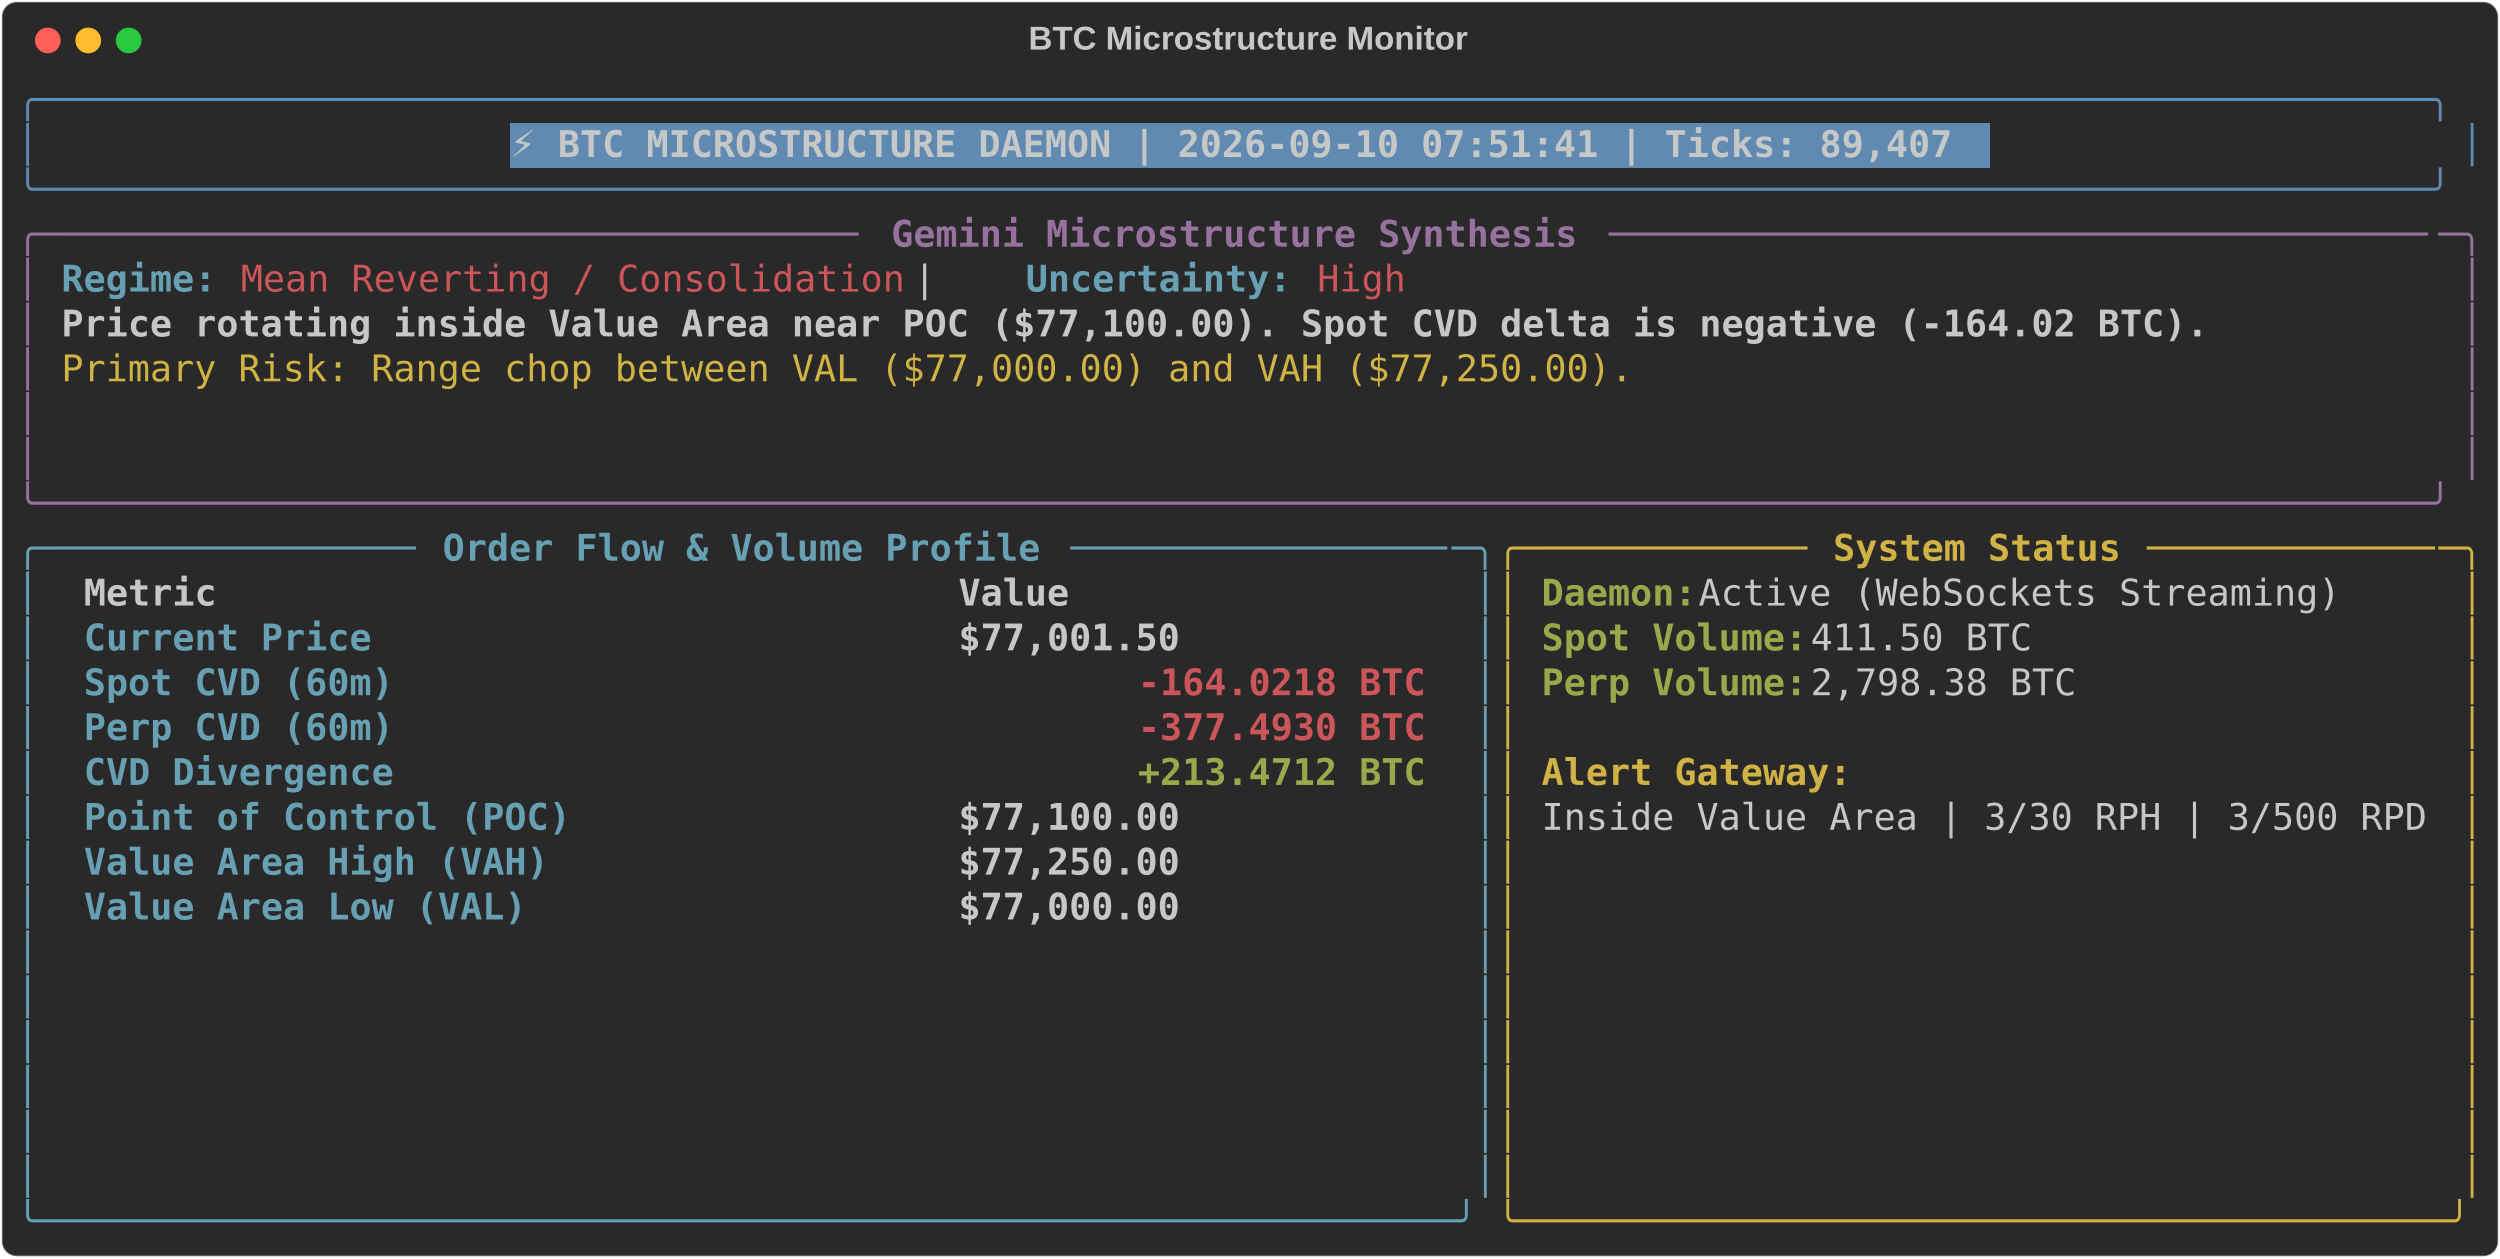
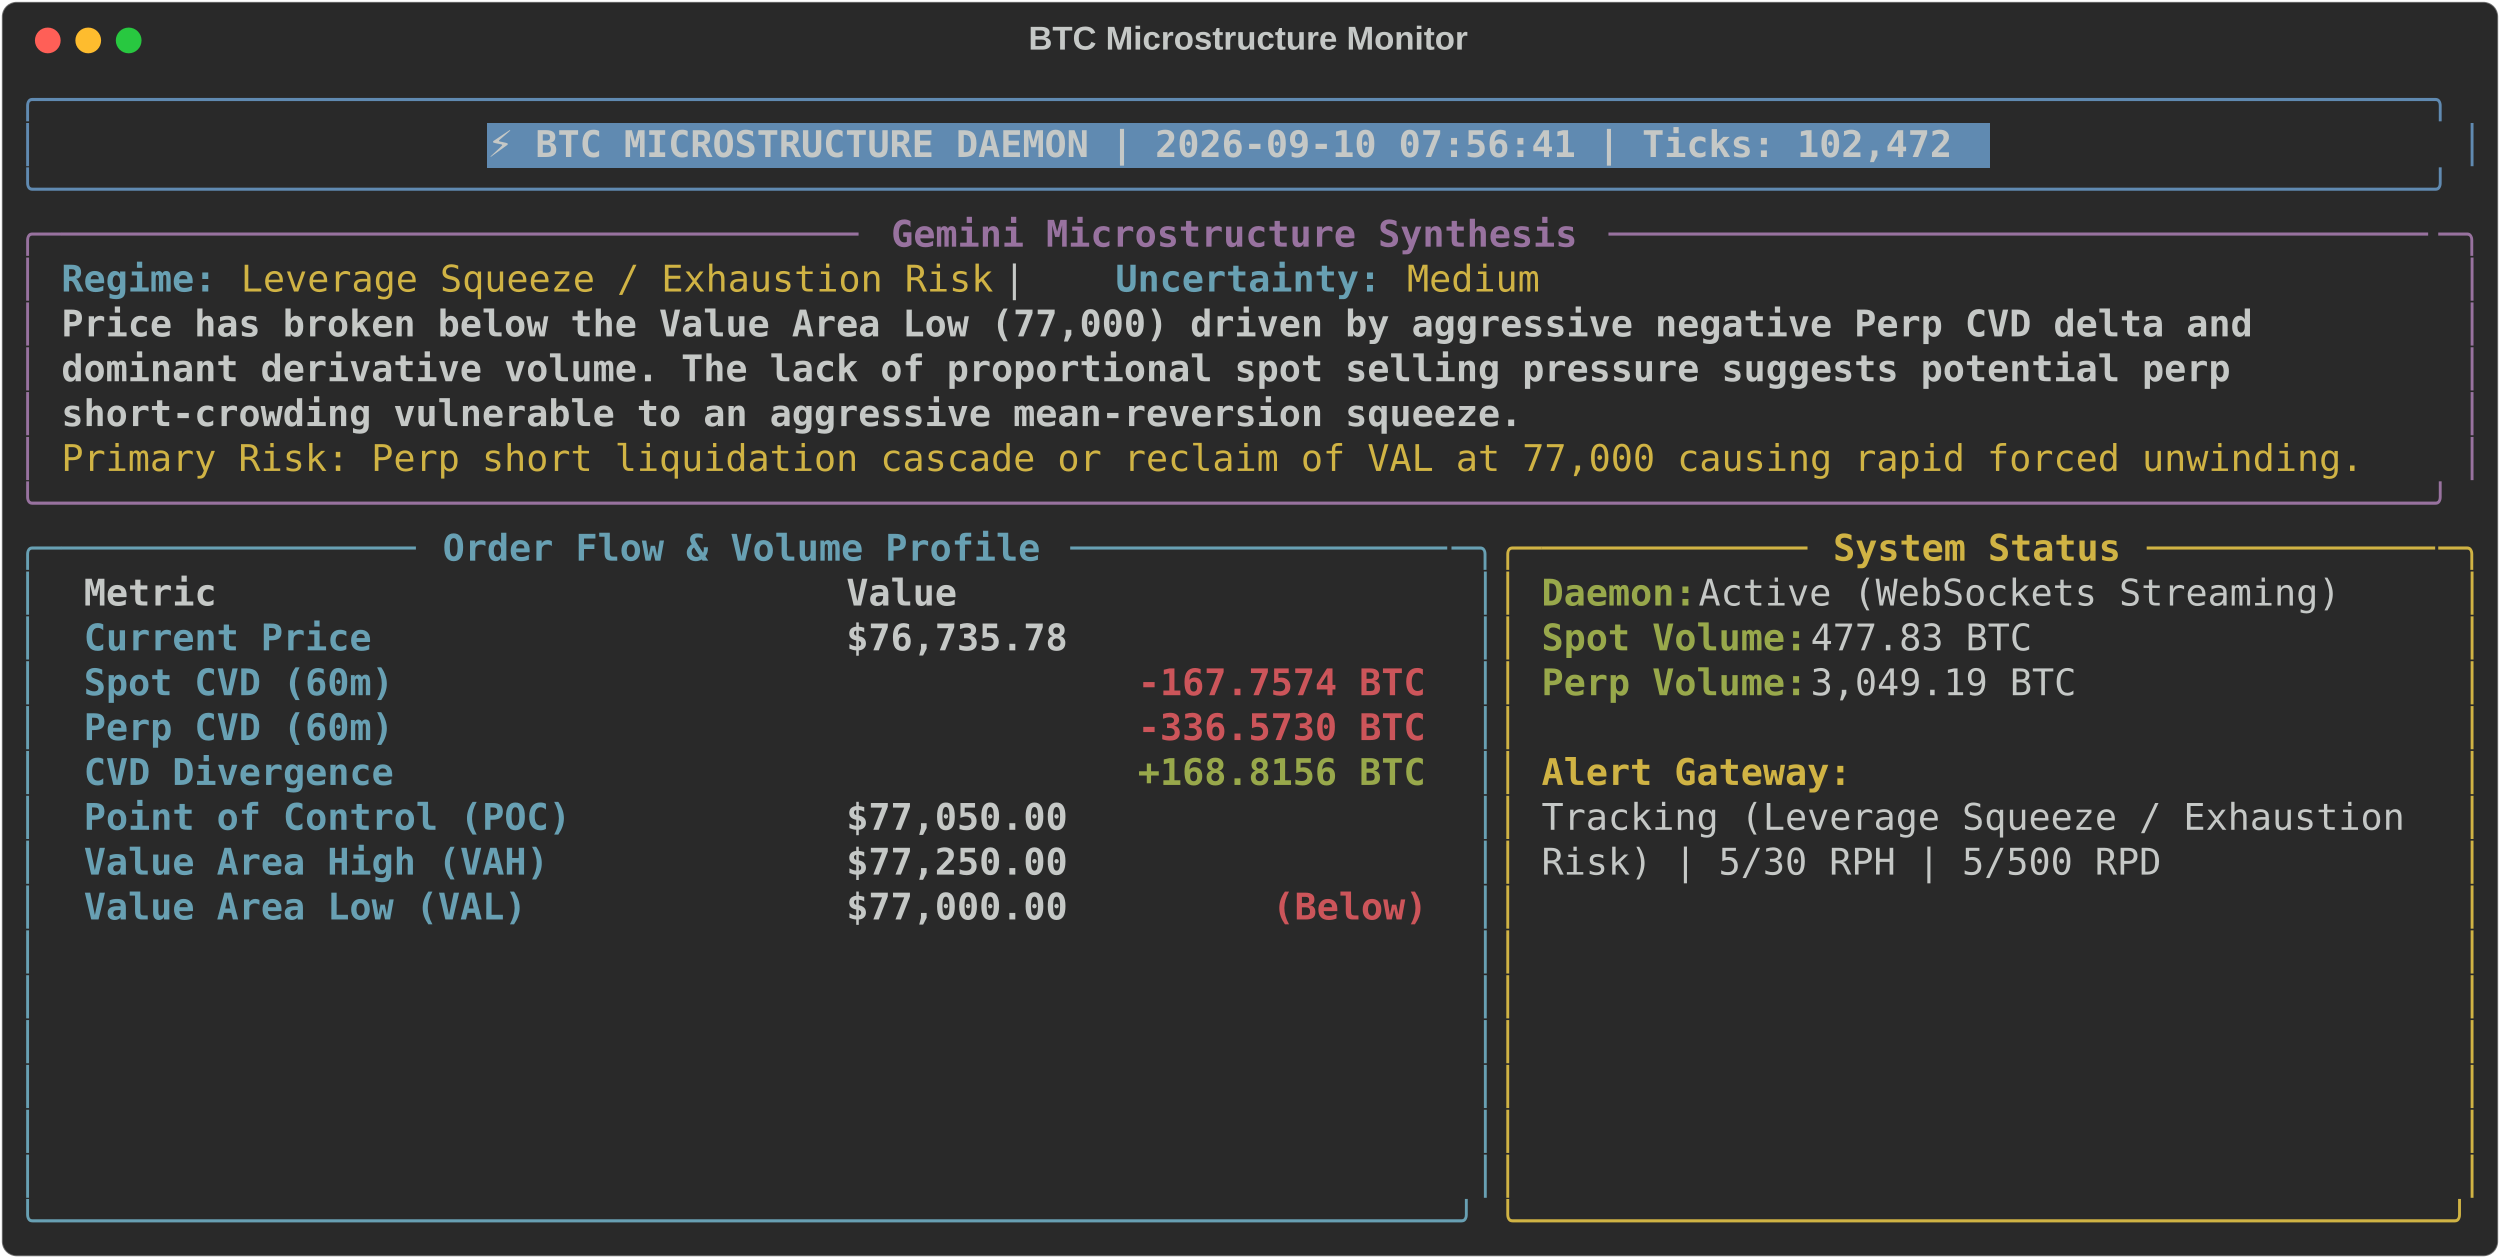
<svg xmlns="http://www.w3.org/2000/svg" class="rich-terminal" viewBox="0 0 1360 684.4">
  <style>

    @font-face {
        font-family: "Fira Code";
        src: local("FiraCode-Regular"),
                url("https://cdnjs.cloudflare.com/ajax/libs/firacode/6.2.0/woff2/FiraCode-Regular.woff2") format("woff2"),
                url("https://cdnjs.cloudflare.com/ajax/libs/firacode/6.2.0/woff/FiraCode-Regular.woff") format("woff");
        font-style: normal;
        font-weight: 400;
    }
    @font-face {
        font-family: "Fira Code";
        src: local("FiraCode-Bold"),
                url("https://cdnjs.cloudflare.com/ajax/libs/firacode/6.2.0/woff2/FiraCode-Bold.woff2") format("woff2"),
                url("https://cdnjs.cloudflare.com/ajax/libs/firacode/6.2.0/woff/FiraCode-Bold.woff") format("woff");
        font-style: bold;
        font-weight: 700;
    }

-     .terminal-75384515-matrix {
+     .terminal-3034506269-matrix {
        font-family: Fira Code, monospace;
        font-size: 20px;
        line-height: 24.4px;
        font-variant-east-asian: full-width;
    }

-     .terminal-75384515-title {
+     .terminal-3034506269-title {
        font-size: 18px;
        font-weight: bold;
        font-family: arial;
    }

-     .terminal-75384515-r1 { fill: #608ab1 }
- .terminal-75384515-r2 { fill: #c5c8c6 }
- .terminal-75384515-r3 { fill: #c5c8c6;font-weight: bold }
- .terminal-75384515-r4 { fill: #98729f }
- .terminal-75384515-r5 { fill: #98729f;font-weight: bold }
- .terminal-75384515-r6 { fill: #68a0b3;font-weight: bold }
- .terminal-75384515-r7 { fill: #cc555a }
- .terminal-75384515-r8 { fill: #d0b344 }
- .terminal-75384515-r9 { fill: #68a0b3 }
- .terminal-75384515-r10 { fill: #d0b344;font-weight: bold }
- .terminal-75384515-r11 { fill: #98a84b;font-weight: bold }
- .terminal-75384515-r12 { fill: #cc555a;font-weight: bold }
+     .terminal-3034506269-r1 { fill: #608ab1 }
+ .terminal-3034506269-r2 { fill: #c5c8c6 }
+ .terminal-3034506269-r3 { fill: #c5c8c6;font-weight: bold }
+ .terminal-3034506269-r4 { fill: #98729f }
+ .terminal-3034506269-r5 { fill: #98729f;font-weight: bold }
+ .terminal-3034506269-r6 { fill: #68a0b3;font-weight: bold }
+ .terminal-3034506269-r7 { fill: #d0b344 }
+ .terminal-3034506269-r8 { fill: #68a0b3 }
+ .terminal-3034506269-r9 { fill: #d0b344;font-weight: bold }
+ .terminal-3034506269-r10 { fill: #98a84b;font-weight: bold }
+ .terminal-3034506269-r11 { fill: #cc555a;font-weight: bold }
    </style>
  <defs>
-     <clipPath id="terminal-75384515-clip-terminal">
+     <clipPath id="terminal-3034506269-clip-terminal">
      <rect x="0" y="0" width="1341.0" height="633.4" />
    </clipPath>
-     <clipPath id="terminal-75384515-line-0">
+     <clipPath id="terminal-3034506269-line-0">
      <rect x="0" y="1.5" width="1342" height="24.65" />
    </clipPath>
-     <clipPath id="terminal-75384515-line-1">
+     <clipPath id="terminal-3034506269-line-1">
      <rect x="0" y="25.9" width="1342" height="24.65" />
    </clipPath>
-     <clipPath id="terminal-75384515-line-2">
+     <clipPath id="terminal-3034506269-line-2">
      <rect x="0" y="50.3" width="1342" height="24.65" />
    </clipPath>
-     <clipPath id="terminal-75384515-line-3">
+     <clipPath id="terminal-3034506269-line-3">
      <rect x="0" y="74.7" width="1342" height="24.65" />
    </clipPath>
-     <clipPath id="terminal-75384515-line-4">
+     <clipPath id="terminal-3034506269-line-4">
      <rect x="0" y="99.1" width="1342" height="24.65" />
    </clipPath>
-     <clipPath id="terminal-75384515-line-5">
+     <clipPath id="terminal-3034506269-line-5">
      <rect x="0" y="123.5" width="1342" height="24.65" />
    </clipPath>
-     <clipPath id="terminal-75384515-line-6">
+     <clipPath id="terminal-3034506269-line-6">
      <rect x="0" y="147.9" width="1342" height="24.65" />
    </clipPath>
-     <clipPath id="terminal-75384515-line-7">
+     <clipPath id="terminal-3034506269-line-7">
      <rect x="0" y="172.3" width="1342" height="24.65" />
    </clipPath>
-     <clipPath id="terminal-75384515-line-8">
+     <clipPath id="terminal-3034506269-line-8">
      <rect x="0" y="196.7" width="1342" height="24.65" />
    </clipPath>
-     <clipPath id="terminal-75384515-line-9">
+     <clipPath id="terminal-3034506269-line-9">
      <rect x="0" y="221.1" width="1342" height="24.65" />
    </clipPath>
-     <clipPath id="terminal-75384515-line-10">
+     <clipPath id="terminal-3034506269-line-10">
      <rect x="0" y="245.5" width="1342" height="24.65" />
    </clipPath>
-     <clipPath id="terminal-75384515-line-11">
+     <clipPath id="terminal-3034506269-line-11">
      <rect x="0" y="269.9" width="1342" height="24.65" />
    </clipPath>
-     <clipPath id="terminal-75384515-line-12">
+     <clipPath id="terminal-3034506269-line-12">
      <rect x="0" y="294.3" width="1342" height="24.65" />
    </clipPath>
-     <clipPath id="terminal-75384515-line-13">
+     <clipPath id="terminal-3034506269-line-13">
      <rect x="0" y="318.7" width="1342" height="24.65" />
    </clipPath>
-     <clipPath id="terminal-75384515-line-14">
+     <clipPath id="terminal-3034506269-line-14">
      <rect x="0" y="343.1" width="1342" height="24.65" />
    </clipPath>
-     <clipPath id="terminal-75384515-line-15">
+     <clipPath id="terminal-3034506269-line-15">
      <rect x="0" y="367.5" width="1342" height="24.65" />
    </clipPath>
-     <clipPath id="terminal-75384515-line-16">
+     <clipPath id="terminal-3034506269-line-16">
      <rect x="0" y="391.9" width="1342" height="24.65" />
    </clipPath>
-     <clipPath id="terminal-75384515-line-17">
+     <clipPath id="terminal-3034506269-line-17">
      <rect x="0" y="416.3" width="1342" height="24.65" />
    </clipPath>
-     <clipPath id="terminal-75384515-line-18">
+     <clipPath id="terminal-3034506269-line-18">
      <rect x="0" y="440.7" width="1342" height="24.65" />
    </clipPath>
-     <clipPath id="terminal-75384515-line-19">
+     <clipPath id="terminal-3034506269-line-19">
      <rect x="0" y="465.1" width="1342" height="24.65" />
    </clipPath>
-     <clipPath id="terminal-75384515-line-20">
+     <clipPath id="terminal-3034506269-line-20">
      <rect x="0" y="489.5" width="1342" height="24.65" />
    </clipPath>
-     <clipPath id="terminal-75384515-line-21">
+     <clipPath id="terminal-3034506269-line-21">
      <rect x="0" y="513.9" width="1342" height="24.65" />
    </clipPath>
-     <clipPath id="terminal-75384515-line-22">
+     <clipPath id="terminal-3034506269-line-22">
      <rect x="0" y="538.3" width="1342" height="24.65" />
    </clipPath>
-     <clipPath id="terminal-75384515-line-23">
+     <clipPath id="terminal-3034506269-line-23">
      <rect x="0" y="562.7" width="1342" height="24.65" />
    </clipPath>
-     <clipPath id="terminal-75384515-line-24">
+     <clipPath id="terminal-3034506269-line-24">
      <rect x="0" y="587.1" width="1342" height="24.65" />
    </clipPath>
  </defs>
  <rect fill="#292929" stroke="rgba(255,255,255,0.35)" stroke-width="1" x="1" y="1" width="1358" height="682.4" rx="8" />
-   <text class="terminal-75384515-title" fill="#c5c8c6" text-anchor="middle" x="679" y="27">BTC Microstructure Monitor</text>
+   <text class="terminal-3034506269-title" fill="#c5c8c6" text-anchor="middle" x="679" y="27">BTC Microstructure Monitor</text>
  <g transform="translate(26,22)">
    <circle cx="0" cy="0" r="7" fill="#ff5f57" />
    <circle cx="22" cy="0" r="7" fill="#febc2e" />
    <circle cx="44" cy="0" r="7" fill="#28c840" />
  </g>
-   <g transform="translate(9, 41)" clip-path="url(#terminal-75384515-clip-terminal)">
-     <rect fill="#608ab1" x="268.4" y="25.9" width="805.2" height="24.65" shape-rendering="crispEdges" />
-     <g class="terminal-75384515-matrix">
-       <text class="terminal-75384515-r1" x="0" y="20" textLength="1342" clip-path="url(#terminal-75384515-line-0)">╭────────────────────────────────────────────────────────────────────────────────────────────────────────────╮</text>
-       <text class="terminal-75384515-r2" x="1342" y="20" textLength="12.2" clip-path="url(#terminal-75384515-line-0)">
- </text>
-       <text class="terminal-75384515-r1" x="0" y="44.4" textLength="12.2" clip-path="url(#terminal-75384515-line-1)">│</text>
-       <text class="terminal-75384515-r3" x="268.4" y="44.4" textLength="793" clip-path="url(#terminal-75384515-line-1)">⚡ BTC MICROSTRUCTURE DAEMON | 2026-09-10 07:51:41 | Ticks: 89,407</text>
-       <text class="terminal-75384515-r1" x="1329.8" y="44.4" textLength="12.2" clip-path="url(#terminal-75384515-line-1)">│</text>
-       <text class="terminal-75384515-r2" x="1342" y="44.4" textLength="12.2" clip-path="url(#terminal-75384515-line-1)">
- </text>
-       <text class="terminal-75384515-r1" x="0" y="68.8" textLength="1342" clip-path="url(#terminal-75384515-line-2)">╰────────────────────────────────────────────────────────────────────────────────────────────────────────────╯</text>
-       <text class="terminal-75384515-r2" x="1342" y="68.8" textLength="12.2" clip-path="url(#terminal-75384515-line-2)">
- </text>
-       <text class="terminal-75384515-r4" x="0" y="93.2" textLength="24.4" clip-path="url(#terminal-75384515-line-3)">╭─</text>
-       <text class="terminal-75384515-r4" x="24.4" y="93.2" textLength="439.2" clip-path="url(#terminal-75384515-line-3)">────────────────────────────────────</text>
-       <text class="terminal-75384515-r5" x="475.8" y="93.2" textLength="378.2" clip-path="url(#terminal-75384515-line-3)">Gemini Microstructure Synthesis</text>
-       <text class="terminal-75384515-r4" x="866.2" y="93.2" textLength="451.4" clip-path="url(#terminal-75384515-line-3)">─────────────────────────────────────</text>
-       <text class="terminal-75384515-r4" x="1317.6" y="93.2" textLength="24.4" clip-path="url(#terminal-75384515-line-3)">─╮</text>
-       <text class="terminal-75384515-r2" x="1342" y="93.2" textLength="12.2" clip-path="url(#terminal-75384515-line-3)">
- </text>
-       <text class="terminal-75384515-r4" x="0" y="117.6" textLength="12.2" clip-path="url(#terminal-75384515-line-4)">│</text>
-       <text class="terminal-75384515-r6" x="24.4" y="117.6" textLength="85.4" clip-path="url(#terminal-75384515-line-4)">Regime:</text>
-       <text class="terminal-75384515-r7" x="122" y="117.6" textLength="366" clip-path="url(#terminal-75384515-line-4)">Mean Reverting / Consolidation</text>
-       <text class="terminal-75384515-r2" x="488" y="117.6" textLength="61" clip-path="url(#terminal-75384515-line-4)">  |  </text>
-       <text class="terminal-75384515-r6" x="549" y="117.6" textLength="146.4" clip-path="url(#terminal-75384515-line-4)">Uncertainty:</text>
-       <text class="terminal-75384515-r7" x="707.6" y="117.6" textLength="48.8" clip-path="url(#terminal-75384515-line-4)">High</text>
-       <text class="terminal-75384515-r4" x="1329.8" y="117.6" textLength="12.2" clip-path="url(#terminal-75384515-line-4)">│</text>
-       <text class="terminal-75384515-r2" x="1342" y="117.6" textLength="12.2" clip-path="url(#terminal-75384515-line-4)">
- </text>
-       <text class="terminal-75384515-r4" x="0" y="142" textLength="12.2" clip-path="url(#terminal-75384515-line-5)">│</text>
-       <text class="terminal-75384515-r3" x="24.4" y="142" textLength="1183.4" clip-path="url(#terminal-75384515-line-5)">Price rotating inside Value Area near POC ($77,100.00). Spot CVD delta is negative (-164.02 BTC).</text>
-       <text class="terminal-75384515-r4" x="1329.8" y="142" textLength="12.2" clip-path="url(#terminal-75384515-line-5)">│</text>
-       <text class="terminal-75384515-r2" x="1342" y="142" textLength="12.2" clip-path="url(#terminal-75384515-line-5)">
- </text>
-       <text class="terminal-75384515-r4" x="0" y="166.4" textLength="12.2" clip-path="url(#terminal-75384515-line-6)">│</text>
-       <text class="terminal-75384515-r8" x="24.4" y="166.4" textLength="866.2" clip-path="url(#terminal-75384515-line-6)">Primary Risk: Range chop between VAL ($77,000.00) and VAH ($77,250.00).</text>
-       <text class="terminal-75384515-r4" x="1329.8" y="166.4" textLength="12.2" clip-path="url(#terminal-75384515-line-6)">│</text>
-       <text class="terminal-75384515-r2" x="1342" y="166.4" textLength="12.2" clip-path="url(#terminal-75384515-line-6)">
- </text>
-       <text class="terminal-75384515-r4" x="0" y="190.8" textLength="12.2" clip-path="url(#terminal-75384515-line-7)">│</text>
-       <text class="terminal-75384515-r4" x="1329.8" y="190.8" textLength="12.2" clip-path="url(#terminal-75384515-line-7)">│</text>
-       <text class="terminal-75384515-r2" x="1342" y="190.8" textLength="12.2" clip-path="url(#terminal-75384515-line-7)">
- </text>
-       <text class="terminal-75384515-r4" x="0" y="215.2" textLength="12.2" clip-path="url(#terminal-75384515-line-8)">│</text>
-       <text class="terminal-75384515-r4" x="1329.8" y="215.2" textLength="12.2" clip-path="url(#terminal-75384515-line-8)">│</text>
-       <text class="terminal-75384515-r2" x="1342" y="215.2" textLength="12.2" clip-path="url(#terminal-75384515-line-8)">
- </text>
-       <text class="terminal-75384515-r4" x="0" y="239.6" textLength="1342" clip-path="url(#terminal-75384515-line-9)">╰────────────────────────────────────────────────────────────────────────────────────────────────────────────╯</text>
-       <text class="terminal-75384515-r2" x="1342" y="239.6" textLength="12.2" clip-path="url(#terminal-75384515-line-9)">
- </text>
-       <text class="terminal-75384515-r9" x="0" y="264" textLength="24.4" clip-path="url(#terminal-75384515-line-10)">╭─</text>
-       <text class="terminal-75384515-r9" x="24.4" y="264" textLength="195.2" clip-path="url(#terminal-75384515-line-10)">────────────────</text>
-       <text class="terminal-75384515-r6" x="231.8" y="264" textLength="329.4" clip-path="url(#terminal-75384515-line-10)">Order Flow &amp; Volume Profile</text>
-       <text class="terminal-75384515-r9" x="573.4" y="264" textLength="207.4" clip-path="url(#terminal-75384515-line-10)">─────────────────</text>
-       <text class="terminal-75384515-r9" x="780.8" y="264" textLength="24.4" clip-path="url(#terminal-75384515-line-10)">─╮</text>
-       <text class="terminal-75384515-r8" x="805.2" y="264" textLength="24.4" clip-path="url(#terminal-75384515-line-10)">╭─</text>
-       <text class="terminal-75384515-r8" x="829.6" y="264" textLength="146.4" clip-path="url(#terminal-75384515-line-10)">────────────</text>
-       <text class="terminal-75384515-r10" x="988.2" y="264" textLength="158.6" clip-path="url(#terminal-75384515-line-10)">System Status</text>
-       <text class="terminal-75384515-r8" x="1159" y="264" textLength="158.6" clip-path="url(#terminal-75384515-line-10)">─────────────</text>
-       <text class="terminal-75384515-r8" x="1317.6" y="264" textLength="24.4" clip-path="url(#terminal-75384515-line-10)">─╮</text>
-       <text class="terminal-75384515-r2" x="1342" y="264" textLength="12.2" clip-path="url(#terminal-75384515-line-10)">
- </text>
-       <text class="terminal-75384515-r9" x="0" y="288.4" textLength="12.2" clip-path="url(#terminal-75384515-line-11)">│</text>
-       <text class="terminal-75384515-r3" x="36.6" y="288.4" textLength="451.4" clip-path="url(#terminal-75384515-line-11)">Metric                               </text>
-       <text class="terminal-75384515-r3" x="512.4" y="288.4" textLength="256.2" clip-path="url(#terminal-75384515-line-11)">                Value</text>
-       <text class="terminal-75384515-r9" x="793" y="288.4" textLength="12.2" clip-path="url(#terminal-75384515-line-11)">│</text>
-       <text class="terminal-75384515-r8" x="805.2" y="288.4" textLength="12.2" clip-path="url(#terminal-75384515-line-11)">│</text>
-       <text class="terminal-75384515-r11" x="829.6" y="288.4" textLength="85.4" clip-path="url(#terminal-75384515-line-11)">Daemon:</text>
-       <text class="terminal-75384515-r2" x="915" y="288.4" textLength="366" clip-path="url(#terminal-75384515-line-11)"> Active (WebSockets Streaming)</text>
-       <text class="terminal-75384515-r8" x="1329.8" y="288.4" textLength="12.2" clip-path="url(#terminal-75384515-line-11)">│</text>
-       <text class="terminal-75384515-r2" x="1342" y="288.4" textLength="12.2" clip-path="url(#terminal-75384515-line-11)">
- </text>
-       <text class="terminal-75384515-r9" x="0" y="312.8" textLength="12.2" clip-path="url(#terminal-75384515-line-12)">│</text>
-       <text class="terminal-75384515-r6" x="36.6" y="312.8" textLength="451.4" clip-path="url(#terminal-75384515-line-12)">Current Price                        </text>
-       <text class="terminal-75384515-r3" x="512.4" y="312.8" textLength="256.2" clip-path="url(#terminal-75384515-line-12)">           $77,001.50</text>
-       <text class="terminal-75384515-r9" x="793" y="312.8" textLength="12.2" clip-path="url(#terminal-75384515-line-12)">│</text>
-       <text class="terminal-75384515-r8" x="805.2" y="312.8" textLength="12.2" clip-path="url(#terminal-75384515-line-12)">│</text>
-       <text class="terminal-75384515-r11" x="829.6" y="312.8" textLength="146.4" clip-path="url(#terminal-75384515-line-12)">Spot Volume:</text>
-       <text class="terminal-75384515-r2" x="976" y="312.8" textLength="134.2" clip-path="url(#terminal-75384515-line-12)"> 411.50 BTC</text>
-       <text class="terminal-75384515-r8" x="1329.8" y="312.8" textLength="12.2" clip-path="url(#terminal-75384515-line-12)">│</text>
-       <text class="terminal-75384515-r2" x="1342" y="312.8" textLength="12.2" clip-path="url(#terminal-75384515-line-12)">
- </text>
-       <text class="terminal-75384515-r9" x="0" y="337.2" textLength="12.2" clip-path="url(#terminal-75384515-line-13)">│</text>
-       <text class="terminal-75384515-r6" x="36.6" y="337.2" textLength="451.4" clip-path="url(#terminal-75384515-line-13)">Spot CVD (60m)                       </text>
-       <text class="terminal-75384515-r12" x="610" y="337.2" textLength="158.6" clip-path="url(#terminal-75384515-line-13)">-164.0218 BTC</text>
-       <text class="terminal-75384515-r9" x="793" y="337.2" textLength="12.2" clip-path="url(#terminal-75384515-line-13)">│</text>
-       <text class="terminal-75384515-r8" x="805.2" y="337.2" textLength="12.2" clip-path="url(#terminal-75384515-line-13)">│</text>
-       <text class="terminal-75384515-r11" x="829.6" y="337.2" textLength="146.4" clip-path="url(#terminal-75384515-line-13)">Perp Volume:</text>
-       <text class="terminal-75384515-r2" x="976" y="337.2" textLength="158.6" clip-path="url(#terminal-75384515-line-13)"> 2,798.38 BTC</text>
-       <text class="terminal-75384515-r8" x="1329.8" y="337.2" textLength="12.2" clip-path="url(#terminal-75384515-line-13)">│</text>
-       <text class="terminal-75384515-r2" x="1342" y="337.2" textLength="12.2" clip-path="url(#terminal-75384515-line-13)">
- </text>
-       <text class="terminal-75384515-r9" x="0" y="361.6" textLength="12.2" clip-path="url(#terminal-75384515-line-14)">│</text>
-       <text class="terminal-75384515-r6" x="36.6" y="361.6" textLength="451.4" clip-path="url(#terminal-75384515-line-14)">Perp CVD (60m)                       </text>
-       <text class="terminal-75384515-r12" x="610" y="361.6" textLength="158.6" clip-path="url(#terminal-75384515-line-14)">-377.4930 BTC</text>
-       <text class="terminal-75384515-r9" x="793" y="361.6" textLength="12.2" clip-path="url(#terminal-75384515-line-14)">│</text>
-       <text class="terminal-75384515-r8" x="805.2" y="361.6" textLength="12.2" clip-path="url(#terminal-75384515-line-14)">│</text>
-       <text class="terminal-75384515-r8" x="1329.8" y="361.6" textLength="12.2" clip-path="url(#terminal-75384515-line-14)">│</text>
-       <text class="terminal-75384515-r2" x="1342" y="361.6" textLength="12.2" clip-path="url(#terminal-75384515-line-14)">
- </text>
-       <text class="terminal-75384515-r9" x="0" y="386" textLength="12.2" clip-path="url(#terminal-75384515-line-15)">│</text>
-       <text class="terminal-75384515-r6" x="36.6" y="386" textLength="451.4" clip-path="url(#terminal-75384515-line-15)">CVD Divergence                       </text>
-       <text class="terminal-75384515-r11" x="610" y="386" textLength="158.6" clip-path="url(#terminal-75384515-line-15)">+213.4712 BTC</text>
-       <text class="terminal-75384515-r9" x="793" y="386" textLength="12.2" clip-path="url(#terminal-75384515-line-15)">│</text>
-       <text class="terminal-75384515-r8" x="805.2" y="386" textLength="12.2" clip-path="url(#terminal-75384515-line-15)">│</text>
-       <text class="terminal-75384515-r10" x="829.6" y="386" textLength="170.8" clip-path="url(#terminal-75384515-line-15)">Alert Gateway:</text>
-       <text class="terminal-75384515-r8" x="1329.8" y="386" textLength="12.2" clip-path="url(#terminal-75384515-line-15)">│</text>
-       <text class="terminal-75384515-r2" x="1342" y="386" textLength="12.2" clip-path="url(#terminal-75384515-line-15)">
- </text>
-       <text class="terminal-75384515-r9" x="0" y="410.4" textLength="12.2" clip-path="url(#terminal-75384515-line-16)">│</text>
-       <text class="terminal-75384515-r6" x="36.6" y="410.4" textLength="451.4" clip-path="url(#terminal-75384515-line-16)">Point of Control (POC)               </text>
-       <text class="terminal-75384515-r3" x="512.4" y="410.4" textLength="256.2" clip-path="url(#terminal-75384515-line-16)">           $77,100.00</text>
-       <text class="terminal-75384515-r9" x="793" y="410.4" textLength="12.2" clip-path="url(#terminal-75384515-line-16)">│</text>
-       <text class="terminal-75384515-r8" x="805.2" y="410.4" textLength="12.2" clip-path="url(#terminal-75384515-line-16)">│</text>
-       <text class="terminal-75384515-r2" x="829.6" y="410.4" textLength="488" clip-path="url(#terminal-75384515-line-16)">Inside Value Area | 3/30 RPH | 3/500 RPD</text>
-       <text class="terminal-75384515-r8" x="1329.8" y="410.4" textLength="12.2" clip-path="url(#terminal-75384515-line-16)">│</text>
-       <text class="terminal-75384515-r2" x="1342" y="410.4" textLength="12.2" clip-path="url(#terminal-75384515-line-16)">
- </text>
-       <text class="terminal-75384515-r9" x="0" y="434.8" textLength="12.2" clip-path="url(#terminal-75384515-line-17)">│</text>
-       <text class="terminal-75384515-r6" x="36.6" y="434.8" textLength="451.4" clip-path="url(#terminal-75384515-line-17)">Value Area High (VAH)                </text>
-       <text class="terminal-75384515-r3" x="512.4" y="434.8" textLength="256.2" clip-path="url(#terminal-75384515-line-17)">           $77,250.00</text>
-       <text class="terminal-75384515-r9" x="793" y="434.8" textLength="12.2" clip-path="url(#terminal-75384515-line-17)">│</text>
-       <text class="terminal-75384515-r8" x="805.2" y="434.8" textLength="12.2" clip-path="url(#terminal-75384515-line-17)">│</text>
-       <text class="terminal-75384515-r8" x="1329.8" y="434.8" textLength="12.2" clip-path="url(#terminal-75384515-line-17)">│</text>
-       <text class="terminal-75384515-r2" x="1342" y="434.8" textLength="12.2" clip-path="url(#terminal-75384515-line-17)">
- </text>
-       <text class="terminal-75384515-r9" x="0" y="459.2" textLength="12.2" clip-path="url(#terminal-75384515-line-18)">│</text>
-       <text class="terminal-75384515-r6" x="36.6" y="459.2" textLength="451.4" clip-path="url(#terminal-75384515-line-18)">Value Area Low (VAL)                 </text>
-       <text class="terminal-75384515-r3" x="512.4" y="459.2" textLength="256.2" clip-path="url(#terminal-75384515-line-18)">           $77,000.00</text>
-       <text class="terminal-75384515-r9" x="793" y="459.2" textLength="12.2" clip-path="url(#terminal-75384515-line-18)">│</text>
-       <text class="terminal-75384515-r8" x="805.2" y="459.2" textLength="12.2" clip-path="url(#terminal-75384515-line-18)">│</text>
-       <text class="terminal-75384515-r8" x="1329.8" y="459.2" textLength="12.2" clip-path="url(#terminal-75384515-line-18)">│</text>
-       <text class="terminal-75384515-r2" x="1342" y="459.2" textLength="12.2" clip-path="url(#terminal-75384515-line-18)">
- </text>
-       <text class="terminal-75384515-r9" x="0" y="483.6" textLength="12.2" clip-path="url(#terminal-75384515-line-19)">│</text>
-       <text class="terminal-75384515-r9" x="793" y="483.6" textLength="12.2" clip-path="url(#terminal-75384515-line-19)">│</text>
-       <text class="terminal-75384515-r8" x="805.2" y="483.6" textLength="12.2" clip-path="url(#terminal-75384515-line-19)">│</text>
-       <text class="terminal-75384515-r8" x="1329.8" y="483.6" textLength="12.2" clip-path="url(#terminal-75384515-line-19)">│</text>
-       <text class="terminal-75384515-r2" x="1342" y="483.6" textLength="12.2" clip-path="url(#terminal-75384515-line-19)">
- </text>
-       <text class="terminal-75384515-r9" x="0" y="508" textLength="12.2" clip-path="url(#terminal-75384515-line-20)">│</text>
-       <text class="terminal-75384515-r9" x="793" y="508" textLength="12.2" clip-path="url(#terminal-75384515-line-20)">│</text>
-       <text class="terminal-75384515-r8" x="805.2" y="508" textLength="12.2" clip-path="url(#terminal-75384515-line-20)">│</text>
-       <text class="terminal-75384515-r8" x="1329.8" y="508" textLength="12.2" clip-path="url(#terminal-75384515-line-20)">│</text>
-       <text class="terminal-75384515-r2" x="1342" y="508" textLength="12.2" clip-path="url(#terminal-75384515-line-20)">
- </text>
-       <text class="terminal-75384515-r9" x="0" y="532.4" textLength="12.2" clip-path="url(#terminal-75384515-line-21)">│</text>
-       <text class="terminal-75384515-r9" x="793" y="532.4" textLength="12.2" clip-path="url(#terminal-75384515-line-21)">│</text>
-       <text class="terminal-75384515-r8" x="805.2" y="532.4" textLength="12.2" clip-path="url(#terminal-75384515-line-21)">│</text>
-       <text class="terminal-75384515-r8" x="1329.8" y="532.4" textLength="12.2" clip-path="url(#terminal-75384515-line-21)">│</text>
-       <text class="terminal-75384515-r2" x="1342" y="532.4" textLength="12.2" clip-path="url(#terminal-75384515-line-21)">
- </text>
-       <text class="terminal-75384515-r9" x="0" y="556.8" textLength="12.2" clip-path="url(#terminal-75384515-line-22)">│</text>
-       <text class="terminal-75384515-r9" x="793" y="556.8" textLength="12.2" clip-path="url(#terminal-75384515-line-22)">│</text>
-       <text class="terminal-75384515-r8" x="805.2" y="556.8" textLength="12.2" clip-path="url(#terminal-75384515-line-22)">│</text>
-       <text class="terminal-75384515-r8" x="1329.8" y="556.8" textLength="12.2" clip-path="url(#terminal-75384515-line-22)">│</text>
-       <text class="terminal-75384515-r2" x="1342" y="556.8" textLength="12.2" clip-path="url(#terminal-75384515-line-22)">
- </text>
-       <text class="terminal-75384515-r9" x="0" y="581.2" textLength="12.2" clip-path="url(#terminal-75384515-line-23)">│</text>
-       <text class="terminal-75384515-r9" x="793" y="581.2" textLength="12.2" clip-path="url(#terminal-75384515-line-23)">│</text>
-       <text class="terminal-75384515-r8" x="805.2" y="581.2" textLength="12.2" clip-path="url(#terminal-75384515-line-23)">│</text>
-       <text class="terminal-75384515-r8" x="1329.8" y="581.2" textLength="12.2" clip-path="url(#terminal-75384515-line-23)">│</text>
-       <text class="terminal-75384515-r2" x="1342" y="581.2" textLength="12.2" clip-path="url(#terminal-75384515-line-23)">
- </text>
-       <text class="terminal-75384515-r9" x="0" y="605.6" textLength="12.2" clip-path="url(#terminal-75384515-line-24)">│</text>
-       <text class="terminal-75384515-r9" x="793" y="605.6" textLength="12.2" clip-path="url(#terminal-75384515-line-24)">│</text>
-       <text class="terminal-75384515-r8" x="805.2" y="605.6" textLength="12.2" clip-path="url(#terminal-75384515-line-24)">│</text>
-       <text class="terminal-75384515-r8" x="1329.8" y="605.6" textLength="12.2" clip-path="url(#terminal-75384515-line-24)">│</text>
-       <text class="terminal-75384515-r2" x="1342" y="605.6" textLength="12.2" clip-path="url(#terminal-75384515-line-24)">
- </text>
-       <text class="terminal-75384515-r9" x="0" y="630" textLength="805.2" clip-path="url(#terminal-75384515-line-25)">╰────────────────────────────────────────────────────────────────╯</text>
-       <text class="terminal-75384515-r8" x="805.2" y="630" textLength="536.8" clip-path="url(#terminal-75384515-line-25)">╰──────────────────────────────────────────╯</text>
-       <text class="terminal-75384515-r2" x="1342" y="630" textLength="12.2" clip-path="url(#terminal-75384515-line-25)">
+   <g transform="translate(9, 41)" clip-path="url(#terminal-3034506269-clip-terminal)">
+     <rect fill="#608ab1" x="256.2" y="25.9" width="817.4" height="24.65" shape-rendering="crispEdges" />
+     <g class="terminal-3034506269-matrix">
+       <text class="terminal-3034506269-r1" x="0" y="20" textLength="1342" clip-path="url(#terminal-3034506269-line-0)">╭────────────────────────────────────────────────────────────────────────────────────────────────────────────╮</text>
+       <text class="terminal-3034506269-r2" x="1342" y="20" textLength="12.2" clip-path="url(#terminal-3034506269-line-0)">
+ </text>
+       <text class="terminal-3034506269-r1" x="0" y="44.4" textLength="12.2" clip-path="url(#terminal-3034506269-line-1)">│</text>
+       <text class="terminal-3034506269-r3" x="256.2" y="44.4" textLength="805.2" clip-path="url(#terminal-3034506269-line-1)">⚡ BTC MICROSTRUCTURE DAEMON | 2026-09-10 07:56:41 | Ticks: 102,472</text>
+       <text class="terminal-3034506269-r1" x="1329.8" y="44.4" textLength="12.2" clip-path="url(#terminal-3034506269-line-1)">│</text>
+       <text class="terminal-3034506269-r2" x="1342" y="44.4" textLength="12.2" clip-path="url(#terminal-3034506269-line-1)">
+ </text>
+       <text class="terminal-3034506269-r1" x="0" y="68.8" textLength="1342" clip-path="url(#terminal-3034506269-line-2)">╰────────────────────────────────────────────────────────────────────────────────────────────────────────────╯</text>
+       <text class="terminal-3034506269-r2" x="1342" y="68.8" textLength="12.2" clip-path="url(#terminal-3034506269-line-2)">
+ </text>
+       <text class="terminal-3034506269-r4" x="0" y="93.2" textLength="24.4" clip-path="url(#terminal-3034506269-line-3)">╭─</text>
+       <text class="terminal-3034506269-r4" x="24.4" y="93.2" textLength="439.2" clip-path="url(#terminal-3034506269-line-3)">────────────────────────────────────</text>
+       <text class="terminal-3034506269-r5" x="475.8" y="93.2" textLength="378.2" clip-path="url(#terminal-3034506269-line-3)">Gemini Microstructure Synthesis</text>
+       <text class="terminal-3034506269-r4" x="866.2" y="93.2" textLength="451.4" clip-path="url(#terminal-3034506269-line-3)">─────────────────────────────────────</text>
+       <text class="terminal-3034506269-r4" x="1317.6" y="93.2" textLength="24.4" clip-path="url(#terminal-3034506269-line-3)">─╮</text>
+       <text class="terminal-3034506269-r2" x="1342" y="93.2" textLength="12.2" clip-path="url(#terminal-3034506269-line-3)">
+ </text>
+       <text class="terminal-3034506269-r4" x="0" y="117.6" textLength="12.2" clip-path="url(#terminal-3034506269-line-4)">│</text>
+       <text class="terminal-3034506269-r6" x="24.4" y="117.6" textLength="85.4" clip-path="url(#terminal-3034506269-line-4)">Regime:</text>
+       <text class="terminal-3034506269-r7" x="122" y="117.6" textLength="414.8" clip-path="url(#terminal-3034506269-line-4)">Leverage Squeeze / Exhaustion Risk</text>
+       <text class="terminal-3034506269-r2" x="536.8" y="117.6" textLength="61" clip-path="url(#terminal-3034506269-line-4)">  |  </text>
+       <text class="terminal-3034506269-r6" x="597.8" y="117.6" textLength="146.4" clip-path="url(#terminal-3034506269-line-4)">Uncertainty:</text>
+       <text class="terminal-3034506269-r7" x="756.4" y="117.6" textLength="73.2" clip-path="url(#terminal-3034506269-line-4)">Medium</text>
+       <text class="terminal-3034506269-r4" x="1329.8" y="117.6" textLength="12.2" clip-path="url(#terminal-3034506269-line-4)">│</text>
+       <text class="terminal-3034506269-r2" x="1342" y="117.6" textLength="12.2" clip-path="url(#terminal-3034506269-line-4)">
+ </text>
+       <text class="terminal-3034506269-r4" x="0" y="142" textLength="12.2" clip-path="url(#terminal-3034506269-line-5)">│</text>
+       <text class="terminal-3034506269-r3" x="24.4" y="142" textLength="1220" clip-path="url(#terminal-3034506269-line-5)">Price has broken below the Value Area Low (77,000) driven by aggressive negative Perp CVD delta and </text>
+       <text class="terminal-3034506269-r4" x="1329.8" y="142" textLength="12.2" clip-path="url(#terminal-3034506269-line-5)">│</text>
+       <text class="terminal-3034506269-r2" x="1342" y="142" textLength="12.2" clip-path="url(#terminal-3034506269-line-5)">
+ </text>
+       <text class="terminal-3034506269-r4" x="0" y="166.4" textLength="12.2" clip-path="url(#terminal-3034506269-line-6)">│</text>
+       <text class="terminal-3034506269-r3" x="24.4" y="166.4" textLength="1207.8" clip-path="url(#terminal-3034506269-line-6)">dominant derivative volume. The lack of proportional spot selling pressure suggests potential perp </text>
+       <text class="terminal-3034506269-r4" x="1329.8" y="166.4" textLength="12.2" clip-path="url(#terminal-3034506269-line-6)">│</text>
+       <text class="terminal-3034506269-r2" x="1342" y="166.4" textLength="12.2" clip-path="url(#terminal-3034506269-line-6)">
+ </text>
+       <text class="terminal-3034506269-r4" x="0" y="190.8" textLength="12.2" clip-path="url(#terminal-3034506269-line-7)">│</text>
+       <text class="terminal-3034506269-r3" x="24.4" y="190.8" textLength="805.2" clip-path="url(#terminal-3034506269-line-7)">short-crowding vulnerable to an aggressive mean-reversion squeeze.</text>
+       <text class="terminal-3034506269-r4" x="1329.8" y="190.8" textLength="12.2" clip-path="url(#terminal-3034506269-line-7)">│</text>
+       <text class="terminal-3034506269-r2" x="1342" y="190.8" textLength="12.2" clip-path="url(#terminal-3034506269-line-7)">
+ </text>
+       <text class="terminal-3034506269-r4" x="0" y="215.2" textLength="12.2" clip-path="url(#terminal-3034506269-line-8)">│</text>
+       <text class="terminal-3034506269-r7" x="24.4" y="215.2" textLength="1268.8" clip-path="url(#terminal-3034506269-line-8)">Primary Risk: Perp short liquidation cascade or reclaim of VAL at 77,000 causing rapid forced unwinding.</text>
+       <text class="terminal-3034506269-r4" x="1329.8" y="215.2" textLength="12.2" clip-path="url(#terminal-3034506269-line-8)">│</text>
+       <text class="terminal-3034506269-r2" x="1342" y="215.2" textLength="12.2" clip-path="url(#terminal-3034506269-line-8)">
+ </text>
+       <text class="terminal-3034506269-r4" x="0" y="239.6" textLength="1342" clip-path="url(#terminal-3034506269-line-9)">╰────────────────────────────────────────────────────────────────────────────────────────────────────────────╯</text>
+       <text class="terminal-3034506269-r2" x="1342" y="239.6" textLength="12.2" clip-path="url(#terminal-3034506269-line-9)">
+ </text>
+       <text class="terminal-3034506269-r8" x="0" y="264" textLength="24.4" clip-path="url(#terminal-3034506269-line-10)">╭─</text>
+       <text class="terminal-3034506269-r8" x="24.4" y="264" textLength="195.2" clip-path="url(#terminal-3034506269-line-10)">────────────────</text>
+       <text class="terminal-3034506269-r6" x="231.8" y="264" textLength="329.4" clip-path="url(#terminal-3034506269-line-10)">Order Flow &amp; Volume Profile</text>
+       <text class="terminal-3034506269-r8" x="573.4" y="264" textLength="207.4" clip-path="url(#terminal-3034506269-line-10)">─────────────────</text>
+       <text class="terminal-3034506269-r8" x="780.8" y="264" textLength="24.4" clip-path="url(#terminal-3034506269-line-10)">─╮</text>
+       <text class="terminal-3034506269-r7" x="805.2" y="264" textLength="24.4" clip-path="url(#terminal-3034506269-line-10)">╭─</text>
+       <text class="terminal-3034506269-r7" x="829.6" y="264" textLength="146.4" clip-path="url(#terminal-3034506269-line-10)">────────────</text>
+       <text class="terminal-3034506269-r9" x="988.2" y="264" textLength="158.6" clip-path="url(#terminal-3034506269-line-10)">System Status</text>
+       <text class="terminal-3034506269-r7" x="1159" y="264" textLength="158.6" clip-path="url(#terminal-3034506269-line-10)">─────────────</text>
+       <text class="terminal-3034506269-r7" x="1317.6" y="264" textLength="24.4" clip-path="url(#terminal-3034506269-line-10)">─╮</text>
+       <text class="terminal-3034506269-r2" x="1342" y="264" textLength="12.2" clip-path="url(#terminal-3034506269-line-10)">
+ </text>
+       <text class="terminal-3034506269-r8" x="0" y="288.4" textLength="12.2" clip-path="url(#terminal-3034506269-line-11)">│</text>
+       <text class="terminal-3034506269-r3" x="36.6" y="288.4" textLength="390.4" clip-path="url(#terminal-3034506269-line-11)">Metric                          </text>
+       <text class="terminal-3034506269-r3" x="451.4" y="288.4" textLength="317.2" clip-path="url(#terminal-3034506269-line-11)">                     Value</text>
+       <text class="terminal-3034506269-r8" x="793" y="288.4" textLength="12.2" clip-path="url(#terminal-3034506269-line-11)">│</text>
+       <text class="terminal-3034506269-r7" x="805.2" y="288.4" textLength="12.2" clip-path="url(#terminal-3034506269-line-11)">│</text>
+       <text class="terminal-3034506269-r10" x="829.6" y="288.4" textLength="85.4" clip-path="url(#terminal-3034506269-line-11)">Daemon:</text>
+       <text class="terminal-3034506269-r2" x="915" y="288.4" textLength="366" clip-path="url(#terminal-3034506269-line-11)"> Active (WebSockets Streaming)</text>
+       <text class="terminal-3034506269-r7" x="1329.8" y="288.4" textLength="12.2" clip-path="url(#terminal-3034506269-line-11)">│</text>
+       <text class="terminal-3034506269-r2" x="1342" y="288.4" textLength="12.2" clip-path="url(#terminal-3034506269-line-11)">
+ </text>
+       <text class="terminal-3034506269-r8" x="0" y="312.8" textLength="12.2" clip-path="url(#terminal-3034506269-line-12)">│</text>
+       <text class="terminal-3034506269-r6" x="36.6" y="312.8" textLength="390.4" clip-path="url(#terminal-3034506269-line-12)">Current Price                   </text>
+       <text class="terminal-3034506269-r3" x="451.4" y="312.8" textLength="317.2" clip-path="url(#terminal-3034506269-line-12)">                $76,735.78</text>
+       <text class="terminal-3034506269-r8" x="793" y="312.8" textLength="12.2" clip-path="url(#terminal-3034506269-line-12)">│</text>
+       <text class="terminal-3034506269-r7" x="805.2" y="312.8" textLength="12.2" clip-path="url(#terminal-3034506269-line-12)">│</text>
+       <text class="terminal-3034506269-r10" x="829.6" y="312.8" textLength="146.4" clip-path="url(#terminal-3034506269-line-12)">Spot Volume:</text>
+       <text class="terminal-3034506269-r2" x="976" y="312.8" textLength="134.2" clip-path="url(#terminal-3034506269-line-12)"> 477.83 BTC</text>
+       <text class="terminal-3034506269-r7" x="1329.8" y="312.8" textLength="12.2" clip-path="url(#terminal-3034506269-line-12)">│</text>
+       <text class="terminal-3034506269-r2" x="1342" y="312.8" textLength="12.2" clip-path="url(#terminal-3034506269-line-12)">
+ </text>
+       <text class="terminal-3034506269-r8" x="0" y="337.2" textLength="12.2" clip-path="url(#terminal-3034506269-line-13)">│</text>
+       <text class="terminal-3034506269-r6" x="36.6" y="337.2" textLength="390.4" clip-path="url(#terminal-3034506269-line-13)">Spot CVD (60m)                  </text>
+       <text class="terminal-3034506269-r11" x="610" y="337.2" textLength="158.6" clip-path="url(#terminal-3034506269-line-13)">-167.7574 BTC</text>
+       <text class="terminal-3034506269-r8" x="793" y="337.2" textLength="12.2" clip-path="url(#terminal-3034506269-line-13)">│</text>
+       <text class="terminal-3034506269-r7" x="805.2" y="337.2" textLength="12.2" clip-path="url(#terminal-3034506269-line-13)">│</text>
+       <text class="terminal-3034506269-r10" x="829.6" y="337.2" textLength="146.4" clip-path="url(#terminal-3034506269-line-13)">Perp Volume:</text>
+       <text class="terminal-3034506269-r2" x="976" y="337.2" textLength="158.6" clip-path="url(#terminal-3034506269-line-13)"> 3,049.19 BTC</text>
+       <text class="terminal-3034506269-r7" x="1329.8" y="337.2" textLength="12.2" clip-path="url(#terminal-3034506269-line-13)">│</text>
+       <text class="terminal-3034506269-r2" x="1342" y="337.2" textLength="12.2" clip-path="url(#terminal-3034506269-line-13)">
+ </text>
+       <text class="terminal-3034506269-r8" x="0" y="361.6" textLength="12.2" clip-path="url(#terminal-3034506269-line-14)">│</text>
+       <text class="terminal-3034506269-r6" x="36.6" y="361.6" textLength="390.4" clip-path="url(#terminal-3034506269-line-14)">Perp CVD (60m)                  </text>
+       <text class="terminal-3034506269-r11" x="610" y="361.6" textLength="158.6" clip-path="url(#terminal-3034506269-line-14)">-336.5730 BTC</text>
+       <text class="terminal-3034506269-r8" x="793" y="361.6" textLength="12.2" clip-path="url(#terminal-3034506269-line-14)">│</text>
+       <text class="terminal-3034506269-r7" x="805.2" y="361.6" textLength="12.2" clip-path="url(#terminal-3034506269-line-14)">│</text>
+       <text class="terminal-3034506269-r7" x="1329.8" y="361.6" textLength="12.2" clip-path="url(#terminal-3034506269-line-14)">│</text>
+       <text class="terminal-3034506269-r2" x="1342" y="361.6" textLength="12.2" clip-path="url(#terminal-3034506269-line-14)">
+ </text>
+       <text class="terminal-3034506269-r8" x="0" y="386" textLength="12.2" clip-path="url(#terminal-3034506269-line-15)">│</text>
+       <text class="terminal-3034506269-r6" x="36.6" y="386" textLength="390.4" clip-path="url(#terminal-3034506269-line-15)">CVD Divergence                  </text>
+       <text class="terminal-3034506269-r10" x="610" y="386" textLength="158.6" clip-path="url(#terminal-3034506269-line-15)">+168.8156 BTC</text>
+       <text class="terminal-3034506269-r8" x="793" y="386" textLength="12.2" clip-path="url(#terminal-3034506269-line-15)">│</text>
+       <text class="terminal-3034506269-r7" x="805.2" y="386" textLength="12.2" clip-path="url(#terminal-3034506269-line-15)">│</text>
+       <text class="terminal-3034506269-r9" x="829.6" y="386" textLength="170.8" clip-path="url(#terminal-3034506269-line-15)">Alert Gateway:</text>
+       <text class="terminal-3034506269-r7" x="1329.8" y="386" textLength="12.2" clip-path="url(#terminal-3034506269-line-15)">│</text>
+       <text class="terminal-3034506269-r2" x="1342" y="386" textLength="12.2" clip-path="url(#terminal-3034506269-line-15)">
+ </text>
+       <text class="terminal-3034506269-r8" x="0" y="410.4" textLength="12.2" clip-path="url(#terminal-3034506269-line-16)">│</text>
+       <text class="terminal-3034506269-r6" x="36.6" y="410.4" textLength="390.4" clip-path="url(#terminal-3034506269-line-16)">Point of Control (POC)          </text>
+       <text class="terminal-3034506269-r3" x="451.4" y="410.4" textLength="317.2" clip-path="url(#terminal-3034506269-line-16)">                $77,050.00</text>
+       <text class="terminal-3034506269-r8" x="793" y="410.4" textLength="12.2" clip-path="url(#terminal-3034506269-line-16)">│</text>
+       <text class="terminal-3034506269-r7" x="805.2" y="410.4" textLength="12.2" clip-path="url(#terminal-3034506269-line-16)">│</text>
+       <text class="terminal-3034506269-r2" x="829.6" y="410.4" textLength="488" clip-path="url(#terminal-3034506269-line-16)">Tracking (Leverage Squeeze / Exhaustion </text>
+       <text class="terminal-3034506269-r7" x="1329.8" y="410.4" textLength="12.2" clip-path="url(#terminal-3034506269-line-16)">│</text>
+       <text class="terminal-3034506269-r2" x="1342" y="410.4" textLength="12.2" clip-path="url(#terminal-3034506269-line-16)">
+ </text>
+       <text class="terminal-3034506269-r8" x="0" y="434.8" textLength="12.2" clip-path="url(#terminal-3034506269-line-17)">│</text>
+       <text class="terminal-3034506269-r6" x="36.6" y="434.8" textLength="390.4" clip-path="url(#terminal-3034506269-line-17)">Value Area High (VAH)           </text>
+       <text class="terminal-3034506269-r3" x="451.4" y="434.8" textLength="317.2" clip-path="url(#terminal-3034506269-line-17)">                $77,250.00</text>
+       <text class="terminal-3034506269-r8" x="793" y="434.8" textLength="12.2" clip-path="url(#terminal-3034506269-line-17)">│</text>
+       <text class="terminal-3034506269-r7" x="805.2" y="434.8" textLength="12.2" clip-path="url(#terminal-3034506269-line-17)">│</text>
+       <text class="terminal-3034506269-r2" x="829.6" y="434.8" textLength="341.6" clip-path="url(#terminal-3034506269-line-17)">Risk) | 5/30 RPH | 5/500 RPD</text>
+       <text class="terminal-3034506269-r7" x="1329.8" y="434.8" textLength="12.2" clip-path="url(#terminal-3034506269-line-17)">│</text>
+       <text class="terminal-3034506269-r2" x="1342" y="434.8" textLength="12.2" clip-path="url(#terminal-3034506269-line-17)">
+ </text>
+       <text class="terminal-3034506269-r8" x="0" y="459.2" textLength="12.2" clip-path="url(#terminal-3034506269-line-18)">│</text>
+       <text class="terminal-3034506269-r6" x="36.6" y="459.2" textLength="390.4" clip-path="url(#terminal-3034506269-line-18)">Value Area Low (VAL)            </text>
+       <text class="terminal-3034506269-r3" x="451.4" y="459.2" textLength="231.8" clip-path="url(#terminal-3034506269-line-18)">        $77,000.00 </text>
+       <text class="terminal-3034506269-r11" x="683.2" y="459.2" textLength="85.4" clip-path="url(#terminal-3034506269-line-18)">(Below)</text>
+       <text class="terminal-3034506269-r8" x="793" y="459.2" textLength="12.2" clip-path="url(#terminal-3034506269-line-18)">│</text>
+       <text class="terminal-3034506269-r7" x="805.2" y="459.2" textLength="12.2" clip-path="url(#terminal-3034506269-line-18)">│</text>
+       <text class="terminal-3034506269-r7" x="1329.8" y="459.2" textLength="12.2" clip-path="url(#terminal-3034506269-line-18)">│</text>
+       <text class="terminal-3034506269-r2" x="1342" y="459.2" textLength="12.2" clip-path="url(#terminal-3034506269-line-18)">
+ </text>
+       <text class="terminal-3034506269-r8" x="0" y="483.6" textLength="12.2" clip-path="url(#terminal-3034506269-line-19)">│</text>
+       <text class="terminal-3034506269-r8" x="793" y="483.6" textLength="12.2" clip-path="url(#terminal-3034506269-line-19)">│</text>
+       <text class="terminal-3034506269-r7" x="805.2" y="483.6" textLength="12.2" clip-path="url(#terminal-3034506269-line-19)">│</text>
+       <text class="terminal-3034506269-r7" x="1329.8" y="483.6" textLength="12.2" clip-path="url(#terminal-3034506269-line-19)">│</text>
+       <text class="terminal-3034506269-r2" x="1342" y="483.6" textLength="12.2" clip-path="url(#terminal-3034506269-line-19)">
+ </text>
+       <text class="terminal-3034506269-r8" x="0" y="508" textLength="12.2" clip-path="url(#terminal-3034506269-line-20)">│</text>
+       <text class="terminal-3034506269-r8" x="793" y="508" textLength="12.2" clip-path="url(#terminal-3034506269-line-20)">│</text>
+       <text class="terminal-3034506269-r7" x="805.2" y="508" textLength="12.2" clip-path="url(#terminal-3034506269-line-20)">│</text>
+       <text class="terminal-3034506269-r7" x="1329.8" y="508" textLength="12.2" clip-path="url(#terminal-3034506269-line-20)">│</text>
+       <text class="terminal-3034506269-r2" x="1342" y="508" textLength="12.2" clip-path="url(#terminal-3034506269-line-20)">
+ </text>
+       <text class="terminal-3034506269-r8" x="0" y="532.4" textLength="12.2" clip-path="url(#terminal-3034506269-line-21)">│</text>
+       <text class="terminal-3034506269-r8" x="793" y="532.4" textLength="12.2" clip-path="url(#terminal-3034506269-line-21)">│</text>
+       <text class="terminal-3034506269-r7" x="805.2" y="532.4" textLength="12.2" clip-path="url(#terminal-3034506269-line-21)">│</text>
+       <text class="terminal-3034506269-r7" x="1329.8" y="532.4" textLength="12.2" clip-path="url(#terminal-3034506269-line-21)">│</text>
+       <text class="terminal-3034506269-r2" x="1342" y="532.4" textLength="12.2" clip-path="url(#terminal-3034506269-line-21)">
+ </text>
+       <text class="terminal-3034506269-r8" x="0" y="556.8" textLength="12.2" clip-path="url(#terminal-3034506269-line-22)">│</text>
+       <text class="terminal-3034506269-r8" x="793" y="556.8" textLength="12.2" clip-path="url(#terminal-3034506269-line-22)">│</text>
+       <text class="terminal-3034506269-r7" x="805.2" y="556.8" textLength="12.2" clip-path="url(#terminal-3034506269-line-22)">│</text>
+       <text class="terminal-3034506269-r7" x="1329.8" y="556.8" textLength="12.2" clip-path="url(#terminal-3034506269-line-22)">│</text>
+       <text class="terminal-3034506269-r2" x="1342" y="556.8" textLength="12.2" clip-path="url(#terminal-3034506269-line-22)">
+ </text>
+       <text class="terminal-3034506269-r8" x="0" y="581.2" textLength="12.2" clip-path="url(#terminal-3034506269-line-23)">│</text>
+       <text class="terminal-3034506269-r8" x="793" y="581.2" textLength="12.2" clip-path="url(#terminal-3034506269-line-23)">│</text>
+       <text class="terminal-3034506269-r7" x="805.2" y="581.2" textLength="12.2" clip-path="url(#terminal-3034506269-line-23)">│</text>
+       <text class="terminal-3034506269-r7" x="1329.8" y="581.2" textLength="12.2" clip-path="url(#terminal-3034506269-line-23)">│</text>
+       <text class="terminal-3034506269-r2" x="1342" y="581.2" textLength="12.2" clip-path="url(#terminal-3034506269-line-23)">
+ </text>
+       <text class="terminal-3034506269-r8" x="0" y="605.6" textLength="12.2" clip-path="url(#terminal-3034506269-line-24)">│</text>
+       <text class="terminal-3034506269-r8" x="793" y="605.6" textLength="12.2" clip-path="url(#terminal-3034506269-line-24)">│</text>
+       <text class="terminal-3034506269-r7" x="805.2" y="605.6" textLength="12.2" clip-path="url(#terminal-3034506269-line-24)">│</text>
+       <text class="terminal-3034506269-r7" x="1329.8" y="605.6" textLength="12.2" clip-path="url(#terminal-3034506269-line-24)">│</text>
+       <text class="terminal-3034506269-r2" x="1342" y="605.6" textLength="12.2" clip-path="url(#terminal-3034506269-line-24)">
+ </text>
+       <text class="terminal-3034506269-r8" x="0" y="630" textLength="805.2" clip-path="url(#terminal-3034506269-line-25)">╰────────────────────────────────────────────────────────────────╯</text>
+       <text class="terminal-3034506269-r7" x="805.2" y="630" textLength="536.8" clip-path="url(#terminal-3034506269-line-25)">╰──────────────────────────────────────────╯</text>
+       <text class="terminal-3034506269-r2" x="1342" y="630" textLength="12.2" clip-path="url(#terminal-3034506269-line-25)">
</text>
    </g>
  </g>
</svg>
